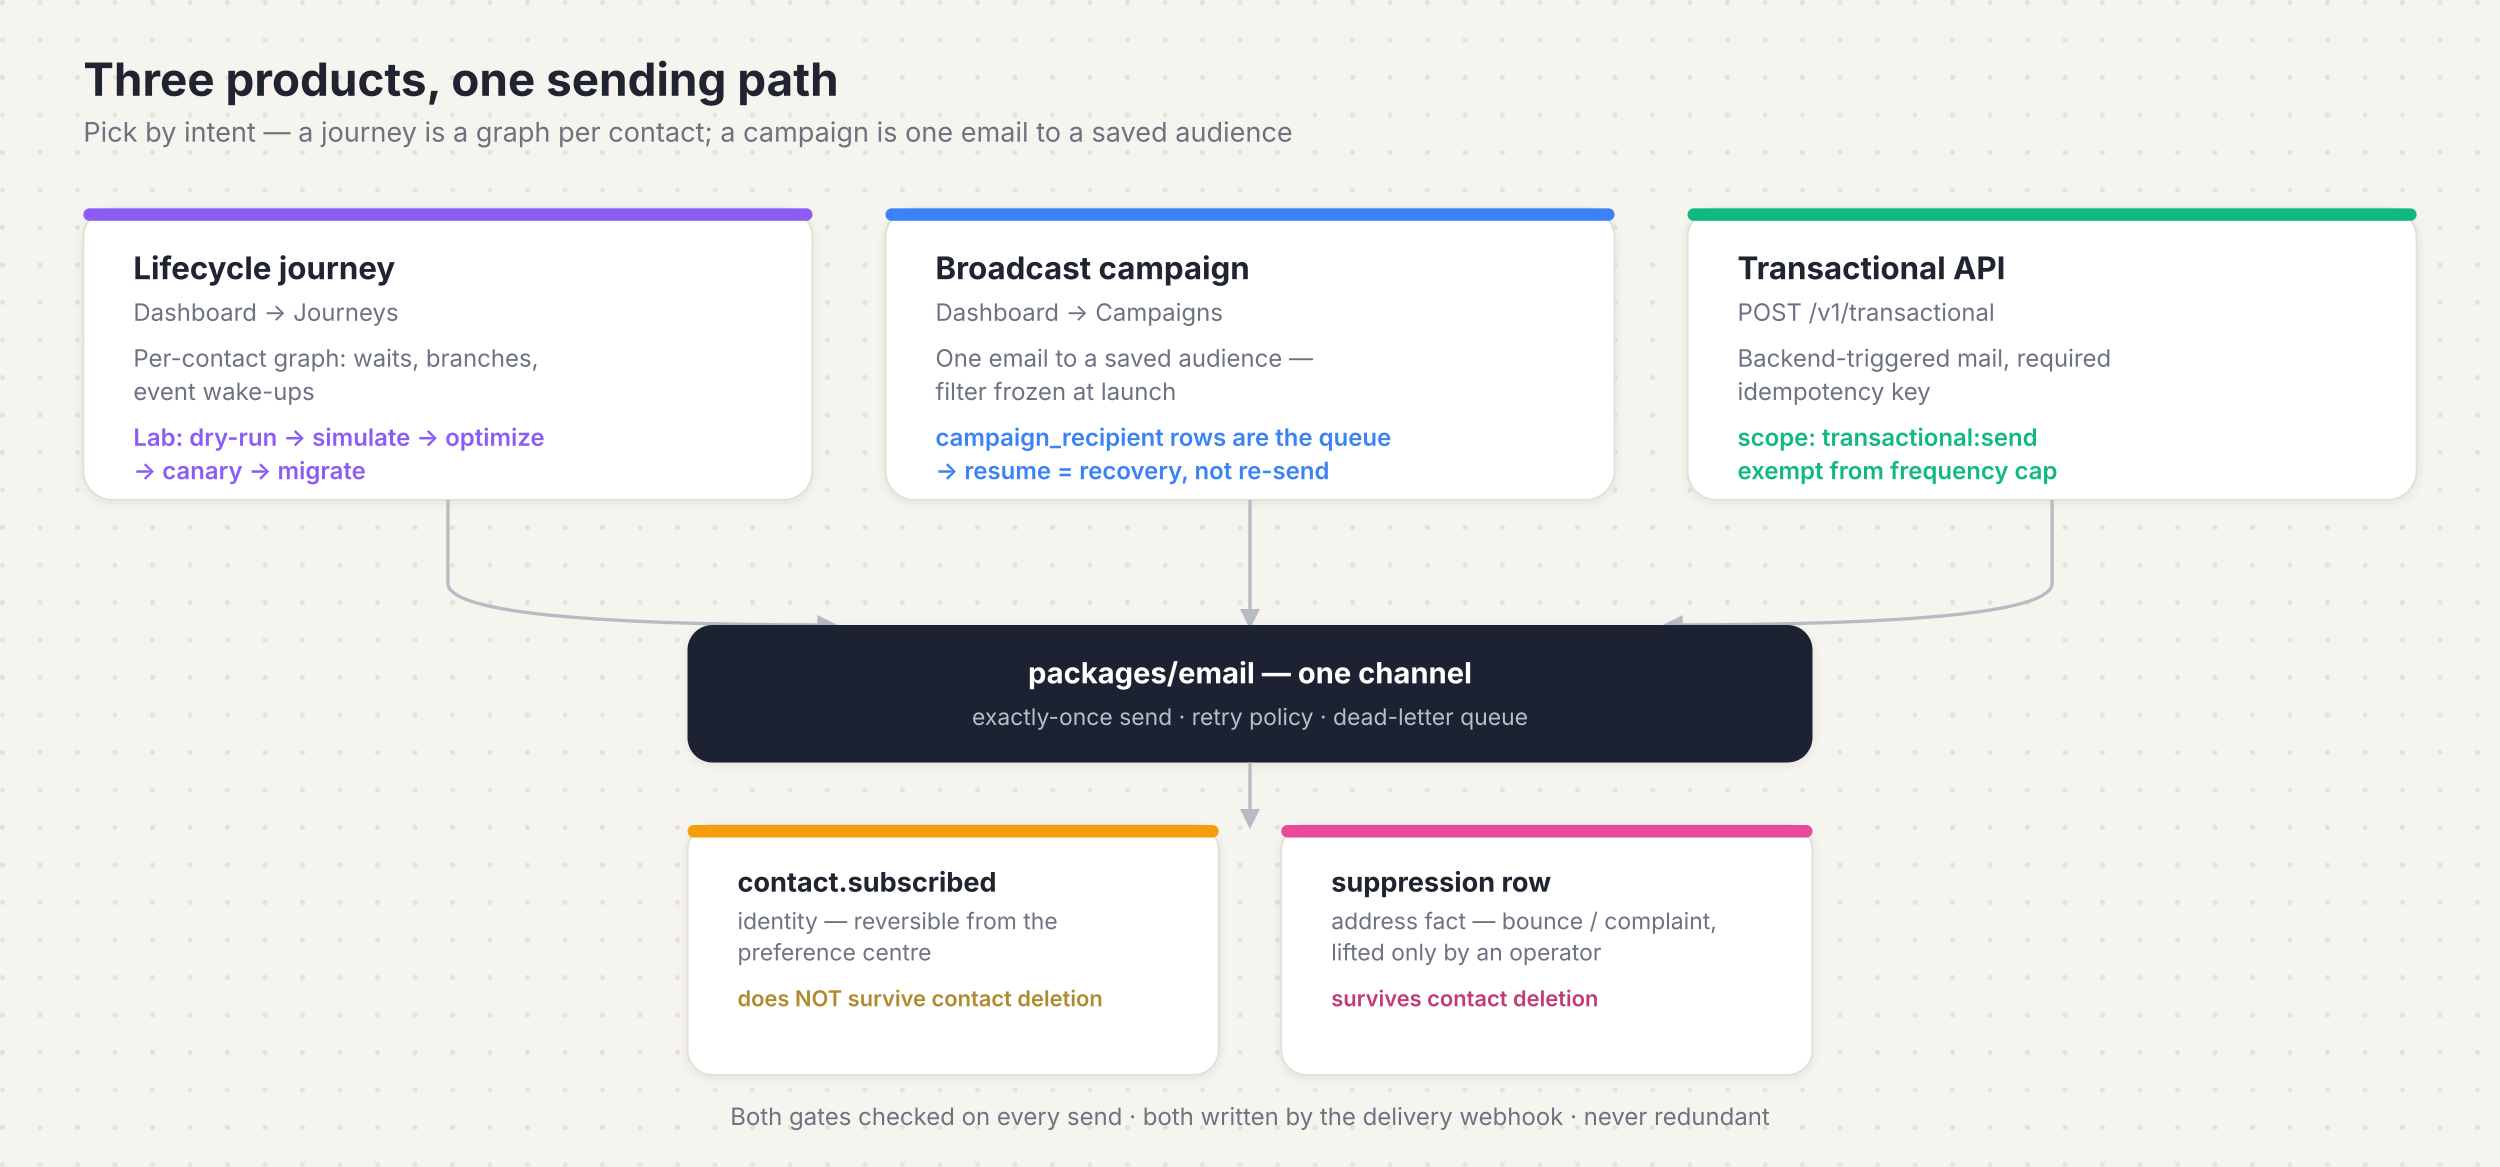
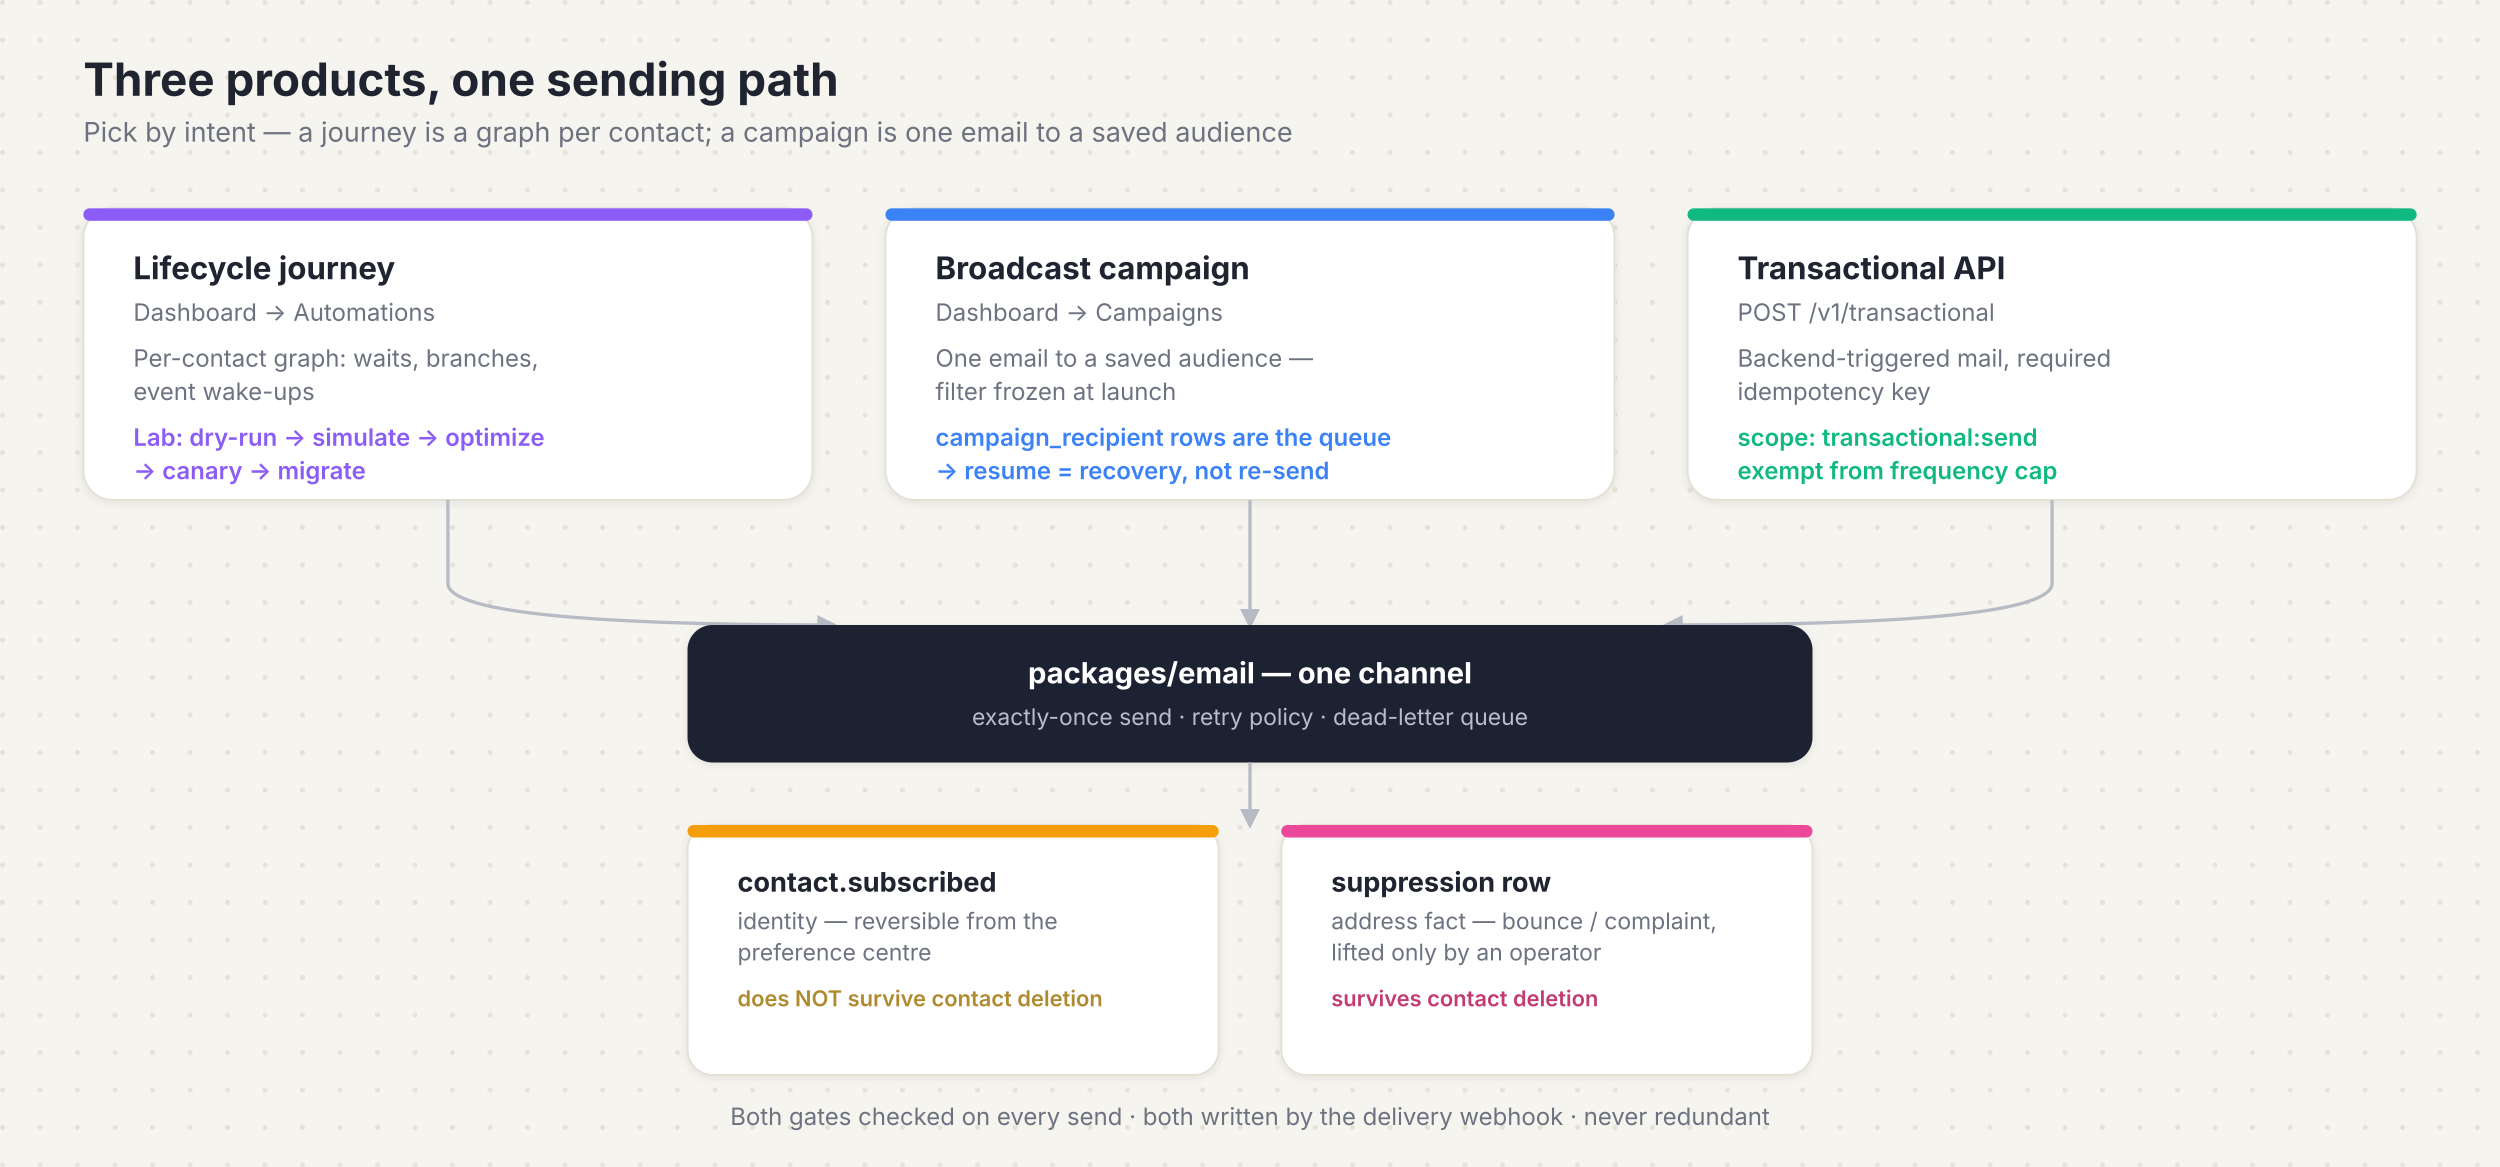
<svg xmlns="http://www.w3.org/2000/svg" viewBox="0 0 1200 560" font-family="-apple-system, 'Segoe UI', Inter, Helvetica, Arial, sans-serif">
  <defs>
    <pattern id="dots3" width="18" height="18" patternUnits="userSpaceOnUse">
      <circle cx="1.2" cy="1.2" r="1.2" fill="#E4E0D5" />
    </pattern>
    <filter id="soft3" x="-20%" y="-20%" width="140%" height="140%">
      <feDropShadow dx="0" dy="1" stdDeviation="2" flood-color="#1F2430" flood-opacity="0.08" />
    </filter>
    <marker id="arrow3" viewBox="0 0 10 10" refX="8" refY="5" markerWidth="6" markerHeight="6" orient="auto-start-reverse">
      <path d="M0,0 L10,5 L0,10 z" fill="#B7BBC4" />
    </marker>
  </defs>
  <rect width="1200" height="560" fill="#F6F4EE" />
  <rect width="1200" height="560" fill="url(#dots3)" />
  <text x="40" y="46" font-size="22" font-weight="700" fill="#1F2430">Three products, one sending path</text>
  <text x="40" y="68" font-size="13" fill="#6D7280">Pick by intent — a journey is a graph per contact; a campaign is one email to a saved audience</text>
  <g filter="url(#soft3)">
    <rect x="40" y="100" width="350" height="140" rx="14" fill="#FFFFFF" stroke="#E3E0D6" />
  </g>
  <rect x="40" y="100" width="350" height="6" rx="3" fill="#8B5CF6" />
  <text x="64" y="134" font-size="15" font-weight="700" fill="#1F2430">Lifecycle journey</text>
-   <text x="64" y="154" font-size="11.5" fill="#6D7280">Dashboard → Journeys</text>
+   <text x="64" y="154" font-size="11.5" fill="#6D7280">Dashboard → Automations</text>
  <text x="64" y="176" font-size="11.5" fill="#6D7280">Per-contact graph: waits, branches,</text>
  <text x="64" y="192" font-size="11.5" fill="#6D7280">event wake-ups</text>
  <text x="64" y="214" font-size="11.5" fill="#8B5CF6" font-weight="600">Lab: dry-run → simulate → optimize</text>
  <text x="64" y="230" font-size="11.5" fill="#8B5CF6" font-weight="600">→ canary → migrate</text>
  <g filter="url(#soft3)">
    <rect x="425" y="100" width="350" height="140" rx="14" fill="#FFFFFF" stroke="#E3E0D6" />
  </g>
  <rect x="425" y="100" width="350" height="6" rx="3" fill="#3B82F6" />
  <text x="449" y="134" font-size="15" font-weight="700" fill="#1F2430">Broadcast campaign</text>
  <text x="449" y="154" font-size="11.5" fill="#6D7280">Dashboard → Campaigns</text>
  <text x="449" y="176" font-size="11.5" fill="#6D7280">One email to a saved audience —</text>
  <text x="449" y="192" font-size="11.5" fill="#6D7280">filter frozen at launch</text>
  <text x="449" y="214" font-size="11.5" fill="#3B82F6" font-weight="600">campaign_recipient rows are the queue</text>
  <text x="449" y="230" font-size="11.5" fill="#3B82F6" font-weight="600">→ resume = recovery, not re-send</text>
  <g filter="url(#soft3)">
    <rect x="810" y="100" width="350" height="140" rx="14" fill="#FFFFFF" stroke="#E3E0D6" />
  </g>
  <rect x="810" y="100" width="350" height="6" rx="3" fill="#10B981" />
  <text x="834" y="134" font-size="15" font-weight="700" fill="#1F2430">Transactional API</text>
  <text x="834" y="154" font-size="11.5" fill="#6D7280">POST /v1/transactional</text>
  <text x="834" y="176" font-size="11.5" fill="#6D7280">Backend-triggered mail, required</text>
  <text x="834" y="192" font-size="11.5" fill="#6D7280">idempotency key</text>
  <text x="834" y="214" font-size="11.5" fill="#10B981" font-weight="600">scope: transactional:send</text>
  <text x="834" y="230" font-size="11.5" fill="#10B981" font-weight="600">exempt from frequency cap</text>
  <path d="M215,240 V280 Q215,300 400,300" stroke="#B7BBC4" stroke-width="1.6" fill="none" marker-end="url(#arrow3)" />
  <path d="M600,240 V300" stroke="#B7BBC4" stroke-width="1.6" fill="none" marker-end="url(#arrow3)" />
  <path d="M985,240 V280 Q985,300 800,300" stroke="#B7BBC4" stroke-width="1.6" fill="none" marker-end="url(#arrow3)" />
  <g filter="url(#soft3)">
    <rect x="330" y="300" width="540" height="66" rx="12" fill="#1F2430" />
  </g>
  <text x="600" y="328" font-size="14" font-weight="700" fill="#FFFFFF" text-anchor="middle">packages/email — one channel</text>
  <text x="600" y="348" font-size="11" fill="#B8BDC9" text-anchor="middle">exactly-once send · retry policy · dead-letter queue</text>
  <path d="M600,366 V396" stroke="#B7BBC4" stroke-width="1.6" fill="none" marker-end="url(#arrow3)" />
  <g filter="url(#soft3)">
    <rect x="330" y="396" width="255" height="120" rx="12" fill="#FFFFFF" stroke="#E3E0D6" />
  </g>
  <rect x="330" y="396" width="255" height="6" rx="3" fill="#F59E0B" />
  <text x="354" y="428" font-size="13" font-weight="700" fill="#1F2430">contact.subscribed</text>
  <text x="354" y="446" font-size="11" fill="#6D7280">identity — reversible from the</text>
  <text x="354" y="461" font-size="11" fill="#6D7280">preference centre</text>
  <text x="354" y="483" font-size="10.5" fill="#B08A2E" font-weight="600">does NOT survive contact deletion</text>
  <g filter="url(#soft3)">
    <rect x="615" y="396" width="255" height="120" rx="12" fill="#FFFFFF" stroke="#E3E0D6" />
  </g>
  <rect x="615" y="396" width="255" height="6" rx="3" fill="#EC4899" />
  <text x="639" y="428" font-size="13" font-weight="700" fill="#1F2430">suppression row</text>
  <text x="639" y="446" font-size="11" fill="#6D7280">address fact — bounce / complaint,</text>
  <text x="639" y="461" font-size="11" fill="#6D7280">lifted only by an operator</text>
  <text x="639" y="483" font-size="10.5" fill="#C23B72" font-weight="600">survives contact deletion</text>
  <text x="600" y="540" font-size="11.5" fill="#6D7280" text-anchor="middle">Both gates checked on every send · both written by the delivery webhook · never redundant</text>
</svg>
